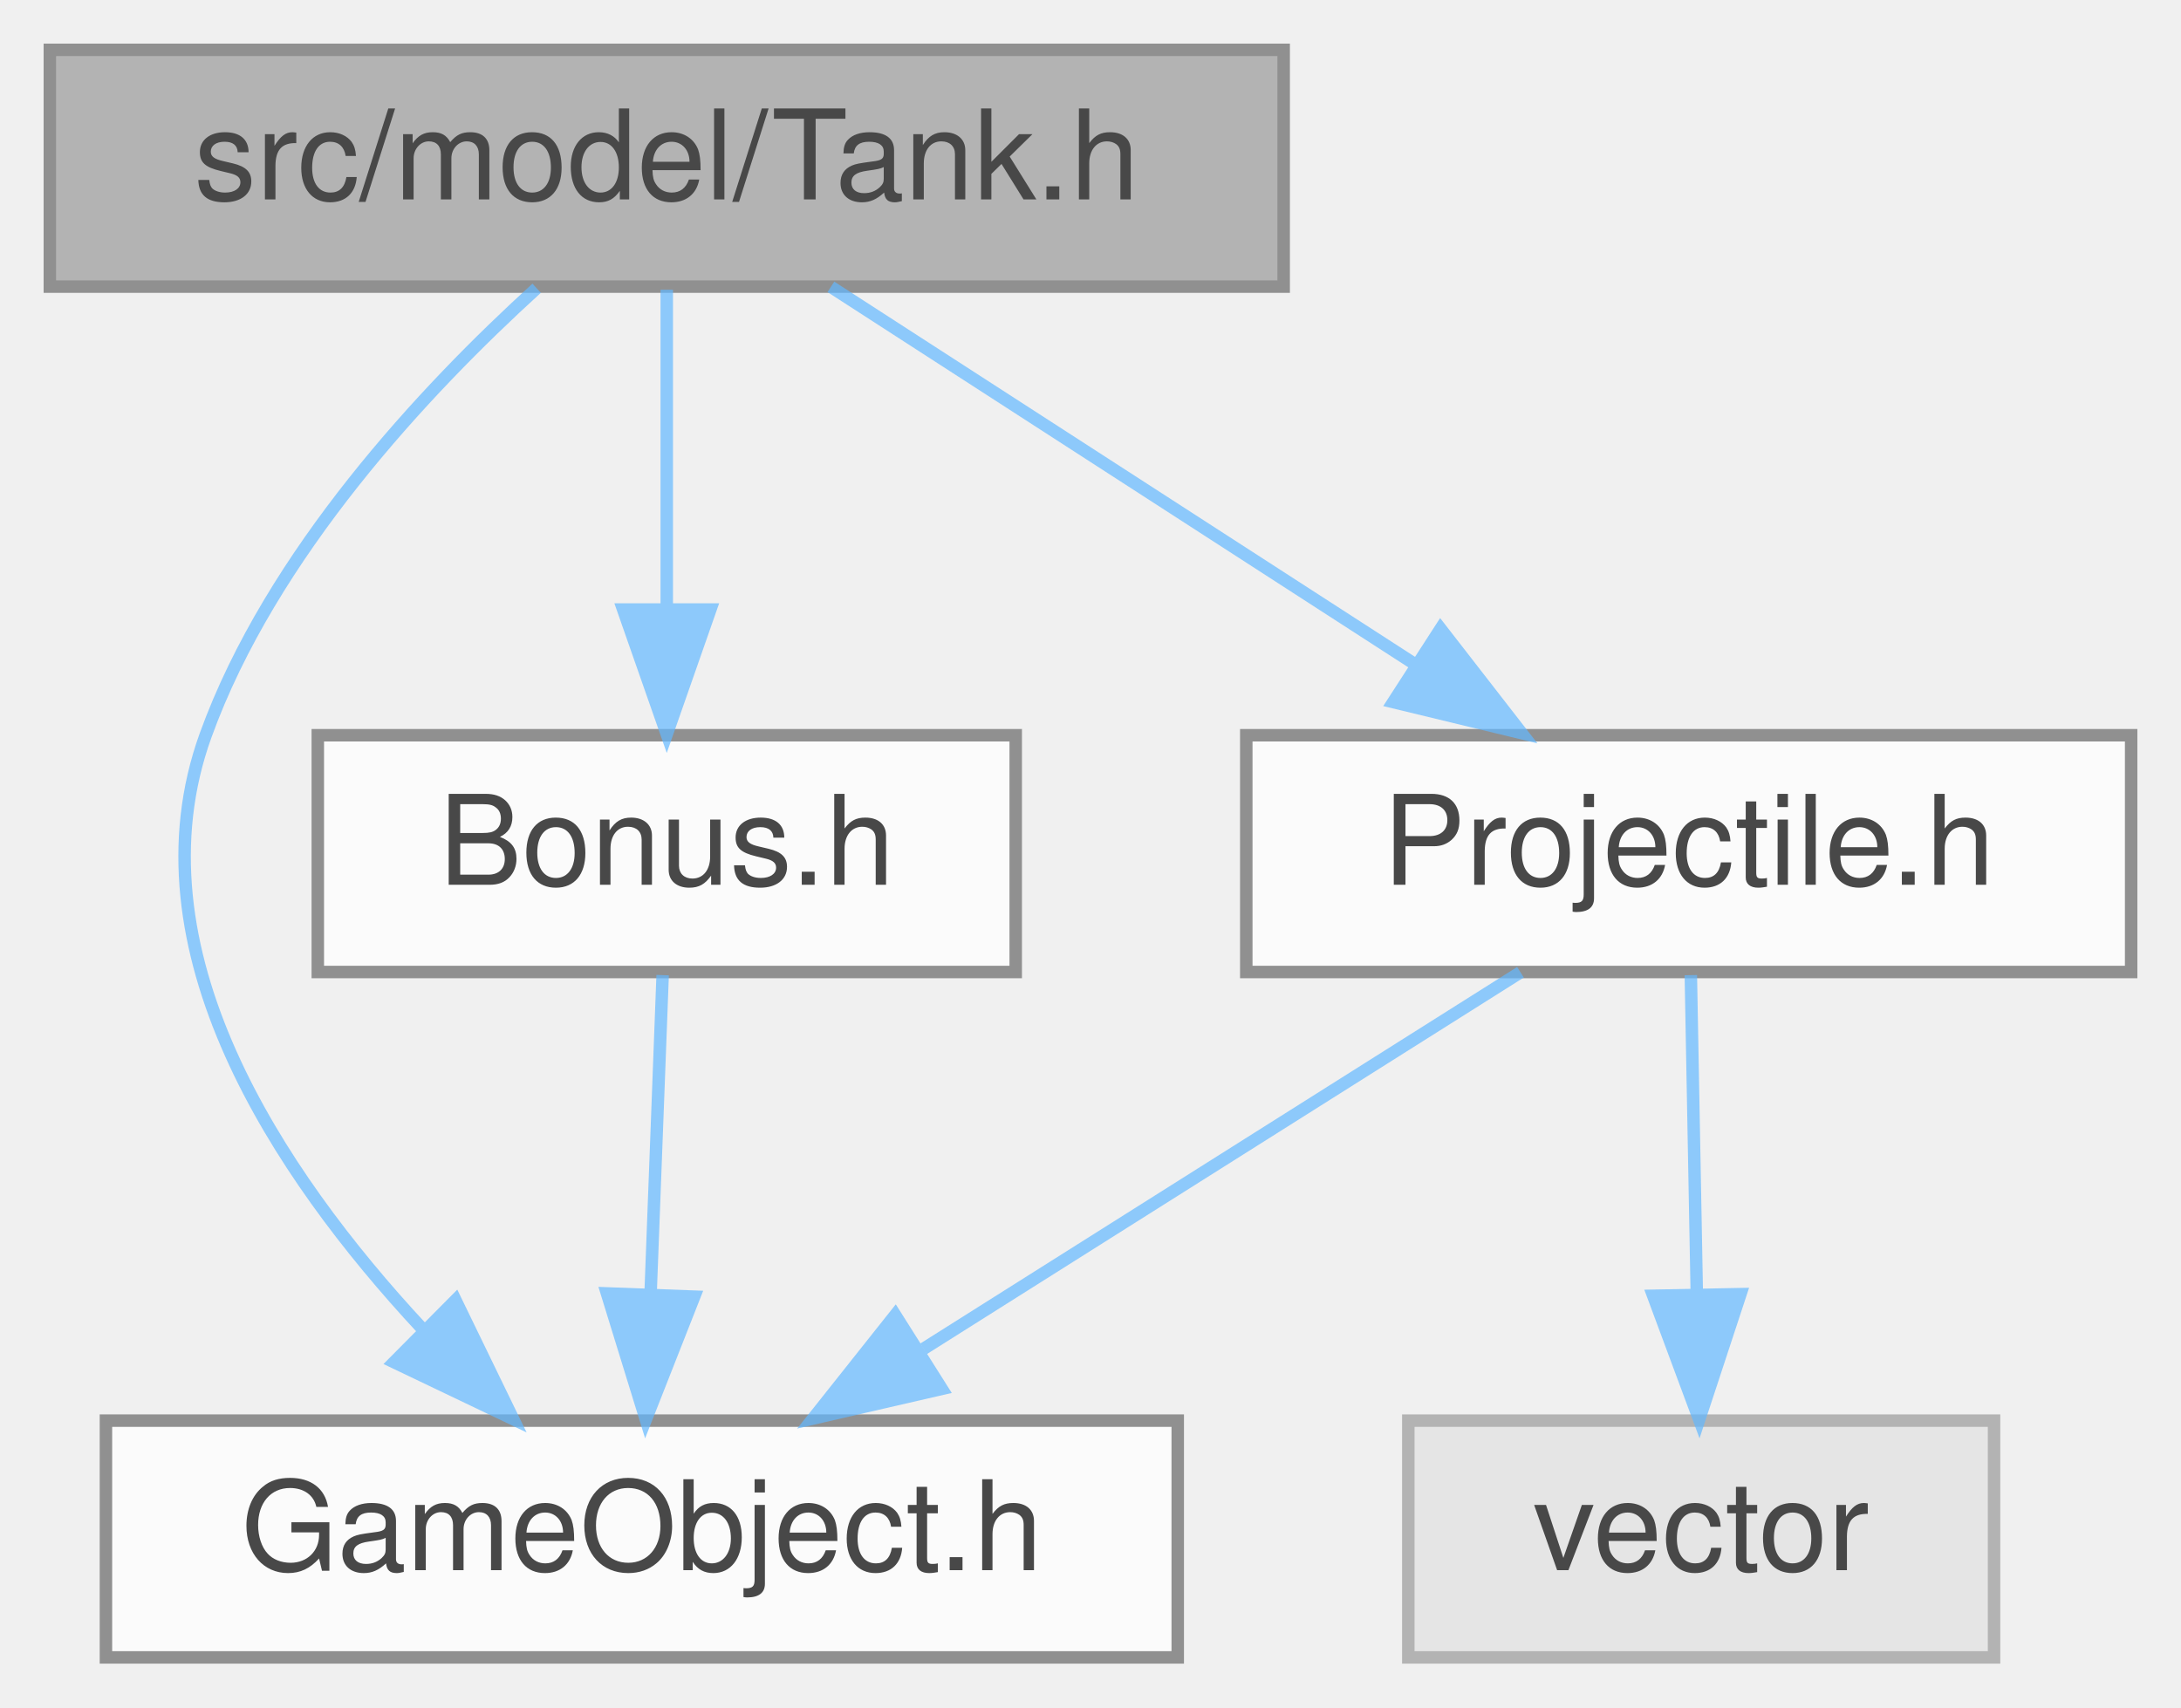
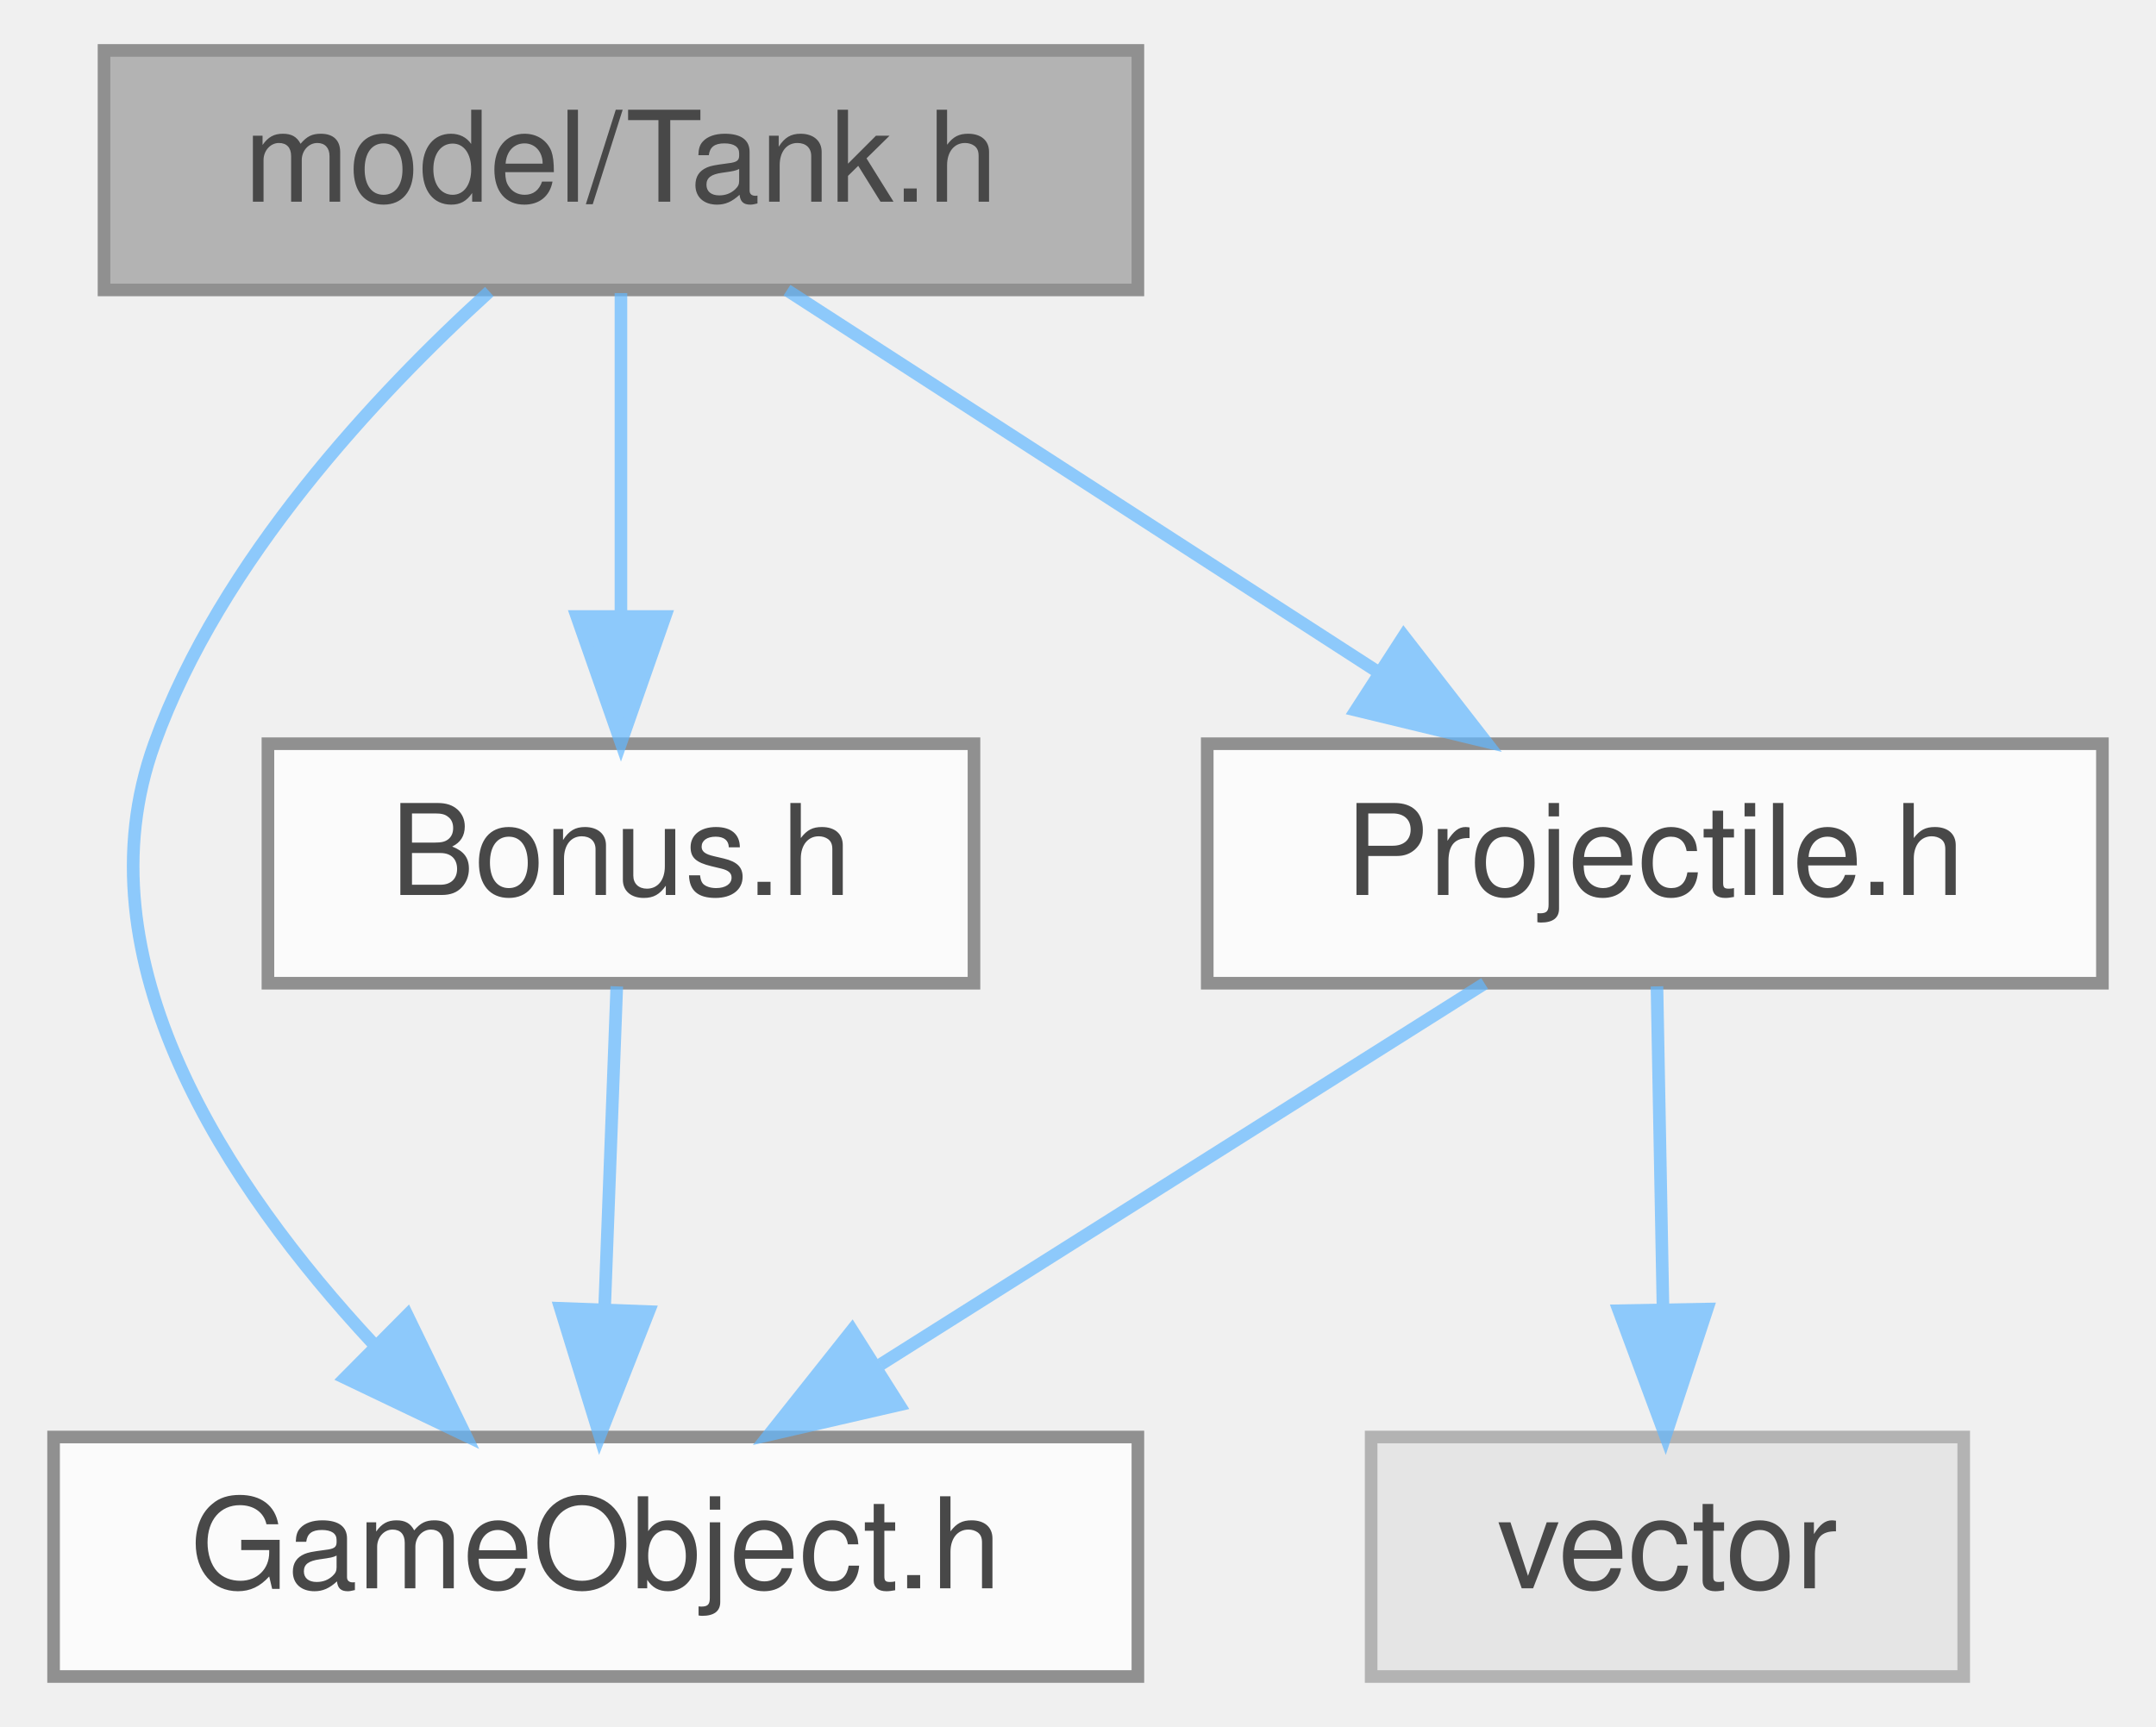
- <svg xmlns="http://www.w3.org/2000/svg" xmlns:xlink="http://www.w3.org/1999/xlink" width="175pt" height="137pt" viewBox="0.00 0.00 175.00 137.00">
+ <svg xmlns="http://www.w3.org/2000/svg" xmlns:xlink="http://www.w3.org/1999/xlink" width="171pt" height="137pt" viewBox="0.00 0.00 170.50 137.00">
  <svg id="main" version="1.1" xml:space="preserve">
    <style type="text/css">
.node, .edge {opacity: 0.7;}
.node.selected, .edge.selected {opacity: 1;}
.edge:hover path { stroke: red; }
.edge:hover polygon { stroke: red; fill: red; }
</style>
    <svg id="graph" class="graph">
      <g id="graph0" class="graph" transform="scale(1 1) rotate(0) translate(4 133)">
        <g id="Node000001" class="node">
          <g id="a_Node000001">
            <a xlink:title="Abstract tank base class with shooting, bonuses, and combat mechanics.">
-               <polygon fill="#999999" stroke="#666666" points="99,-129 0,-129 0,-110 99,-110 99,-129" />
-               <text text-anchor="middle" x="49.5" y="-117" font-family="Helvetica,sans-Serif" font-size="10.00">src/model/Tank.h</text>
+               <polygon fill="#999999" stroke="#666666" points="86,-129 4,-129 4,-110 86,-110 86,-129" />
+               <text text-anchor="middle" x="45" y="-117" font-family="Helvetica,sans-Serif" font-size="10.00">model/Tank.h</text>
            </a>
          </g>
        </g>
        <g id="Node000002" class="node">
          <g id="a_Node000002">
            <a xlink:href="GameObject_8h.html" target="_top" xlink:title="Base class and structures for all game objects with position, direction, and health.">
-               <polygon fill="white" stroke="#666666" points="90.5,-19 4.5,-19 4.5,0 90.5,0 90.5,-19" />
-               <text text-anchor="middle" x="47.5" y="-7" font-family="Helvetica,sans-Serif" font-size="10.00">GameObject.h</text>
+               <polygon fill="white" stroke="#666666" points="86,-19 0,-19 0,0 86,0 86,-19" />
+               <text text-anchor="middle" x="43" y="-7" font-family="Helvetica,sans-Serif" font-size="10.00">GameObject.h</text>
            </a>
          </g>
        </g>
        <g id="edge1_Node000001_Node000002" class="edge">
          <g id="a_edge1_Node000001_Node000002">
            <a xlink:title=" ">
-               <path fill="none" stroke="#63b8ff" d="M39.06,-109.87C30.08,-101.7 17.76,-88.55 12.5,-74 6.32,-56.91 18.24,-38.9 29.82,-26.44" />
-               <polygon fill="#63b8ff" stroke="#63b8ff" points="32.55,-28.66 37.18,-19.12 27.62,-23.69 32.55,-28.66" />
+               <path fill="none" stroke="#63b8ff" d="M34.56,-109.87C25.58,-101.7 13.26,-88.55 8,-74 1.82,-56.91 13.74,-38.9 25.32,-26.44" />
+               <polygon fill="#63b8ff" stroke="#63b8ff" points="28.05,-28.66 32.68,-19.12 23.12,-23.69 28.05,-28.66" />
            </a>
          </g>
        </g>
        <g id="Node000003" class="node">
          <g id="a_Node000003">
            <a xlink:href="Projectile_8h.html" target="_top" xlink:title="Projectile class for bullets fired by tanks with collision detection.">
-               <polygon fill="white" stroke="#666666" points="167,-74 96,-74 96,-55 167,-55 167,-74" />
-               <text text-anchor="middle" x="131.5" y="-62" font-family="Helvetica,sans-Serif" font-size="10.00">Projectile.h</text>
+               <polygon fill="white" stroke="#666666" points="162.5,-74 91.5,-74 91.5,-55 162.5,-55 162.5,-74" />
+               <text text-anchor="middle" x="127" y="-62" font-family="Helvetica,sans-Serif" font-size="10.00">Projectile.h</text>
            </a>
          </g>
        </g>
        <g id="edge2_Node000001_Node000003" class="edge">
          <g id="a_edge2_Node000001_Node000003">
            <a xlink:title=" ">
-               <path fill="none" stroke="#63b8ff" d="M62.67,-109.98C75.27,-101.84 94.5,-89.41 109.44,-79.76" />
-               <polygon fill="#63b8ff" stroke="#63b8ff" points="111.59,-82.54 118.09,-74.17 107.79,-76.66 111.59,-82.54" />
+               <path fill="none" stroke="#63b8ff" d="M58.17,-109.98C70.77,-101.84 90,-89.41 104.94,-79.76" />
+               <polygon fill="#63b8ff" stroke="#63b8ff" points="107.09,-82.54 113.59,-74.17 103.29,-76.66 107.09,-82.54" />
            </a>
          </g>
        </g>
        <g id="Node000005" class="node">
          <g id="a_Node000005">
            <a xlink:href="Bonus_8h.html" target="_top" xlink:title="Power-up bonuses with various effects for enhancing player abilities.">
-               <polygon fill="white" stroke="#666666" points="77.5,-74 21.5,-74 21.5,-55 77.5,-55 77.5,-74" />
-               <text text-anchor="middle" x="49.5" y="-62" font-family="Helvetica,sans-Serif" font-size="10.00">Bonus.h</text>
+               <polygon fill="white" stroke="#666666" points="73,-74 17,-74 17,-55 73,-55 73,-74" />
+               <text text-anchor="middle" x="45" y="-62" font-family="Helvetica,sans-Serif" font-size="10.00">Bonus.h</text>
            </a>
          </g>
        </g>
        <g id="edge5_Node000001_Node000005" class="edge">
          <g id="a_edge5_Node000001_Node000005">
            <a xlink:title=" ">
-               <path fill="none" stroke="#63b8ff" d="M49.5,-109.75C49.5,-102.8 49.5,-92.85 49.5,-84.13" />
-               <polygon fill="#63b8ff" stroke="#63b8ff" points="53,-84.09 49.5,-74.09 46,-84.09 53,-84.09" />
+               <path fill="none" stroke="#63b8ff" d="M45,-109.75C45,-102.8 45,-92.85 45,-84.13" />
+               <polygon fill="#63b8ff" stroke="#63b8ff" points="48.5,-84.09 45,-74.09 41.5,-84.09 48.5,-84.09" />
            </a>
          </g>
        </g>
        <g id="edge3_Node000003_Node000002" class="edge">
          <g id="a_edge3_Node000003_Node000002">
            <a xlink:title=" ">
-               <path fill="none" stroke="#63b8ff" d="M118,-54.98C105.1,-46.84 85.4,-34.41 70.1,-24.76" />
-               <polygon fill="#63b8ff" stroke="#63b8ff" points="71.57,-21.55 61.24,-19.17 67.83,-27.47 71.57,-21.55" />
+               <path fill="none" stroke="#63b8ff" d="M113.5,-54.98C100.6,-46.84 80.9,-34.41 65.6,-24.76" />
+               <polygon fill="#63b8ff" stroke="#63b8ff" points="67.07,-21.55 56.74,-19.17 63.33,-27.47 67.07,-21.55" />
            </a>
          </g>
        </g>
        <g id="Node000004" class="node">
          <g id="a_Node000004">
            <a xlink:title=" ">
-               <polygon fill="#e0e0e0" stroke="#999999" points="156,-19 109,-19 109,0 156,0 156,-19" />
-               <text text-anchor="middle" x="132.5" y="-7" font-family="Helvetica,sans-Serif" font-size="10.00">vector</text>
+               <polygon fill="#e0e0e0" stroke="#999999" points="151.5,-19 104.5,-19 104.5,0 151.5,0 151.5,-19" />
+               <text text-anchor="middle" x="128" y="-7" font-family="Helvetica,sans-Serif" font-size="10.00">vector</text>
            </a>
          </g>
        </g>
        <g id="edge4_Node000003_Node000004" class="edge">
          <g id="a_edge4_Node000003_Node000004">
            <a xlink:title=" ">
-               <path fill="none" stroke="#63b8ff" d="M131.67,-54.75C131.8,-47.8 131.98,-37.85 132.15,-29.13" />
-               <polygon fill="#63b8ff" stroke="#63b8ff" points="135.65,-29.15 132.34,-19.09 128.65,-29.02 135.65,-29.15" />
+               <path fill="none" stroke="#63b8ff" d="M127.17,-54.75C127.3,-47.8 127.48,-37.85 127.65,-29.13" />
+               <polygon fill="#63b8ff" stroke="#63b8ff" points="131.15,-29.15 127.84,-19.09 124.15,-29.02 131.15,-29.15" />
            </a>
          </g>
        </g>
        <g id="edge6_Node000005_Node000002" class="edge">
          <g id="a_edge6_Node000005_Node000002">
            <a xlink:title=" ">
-               <path fill="none" stroke="#63b8ff" d="M49.17,-54.75C48.91,-47.8 48.53,-37.85 48.2,-29.13" />
-               <polygon fill="#63b8ff" stroke="#63b8ff" points="51.7,-28.95 47.82,-19.09 44.7,-29.21 51.7,-28.95" />
+               <path fill="none" stroke="#63b8ff" d="M44.67,-54.75C44.41,-47.8 44.03,-37.85 43.7,-29.13" />
+               <polygon fill="#63b8ff" stroke="#63b8ff" points="47.2,-28.95 43.32,-19.09 40.2,-29.21 47.2,-28.95" />
            </a>
          </g>
        </g>
      </g>
    </svg>
  </svg>
  <style type="text/css">

[data-mouse-over-selected='false'] { opacity: 0.7; }
[data-mouse-over-selected='true']  { opacity: 1.0; }

</style>
</svg>
